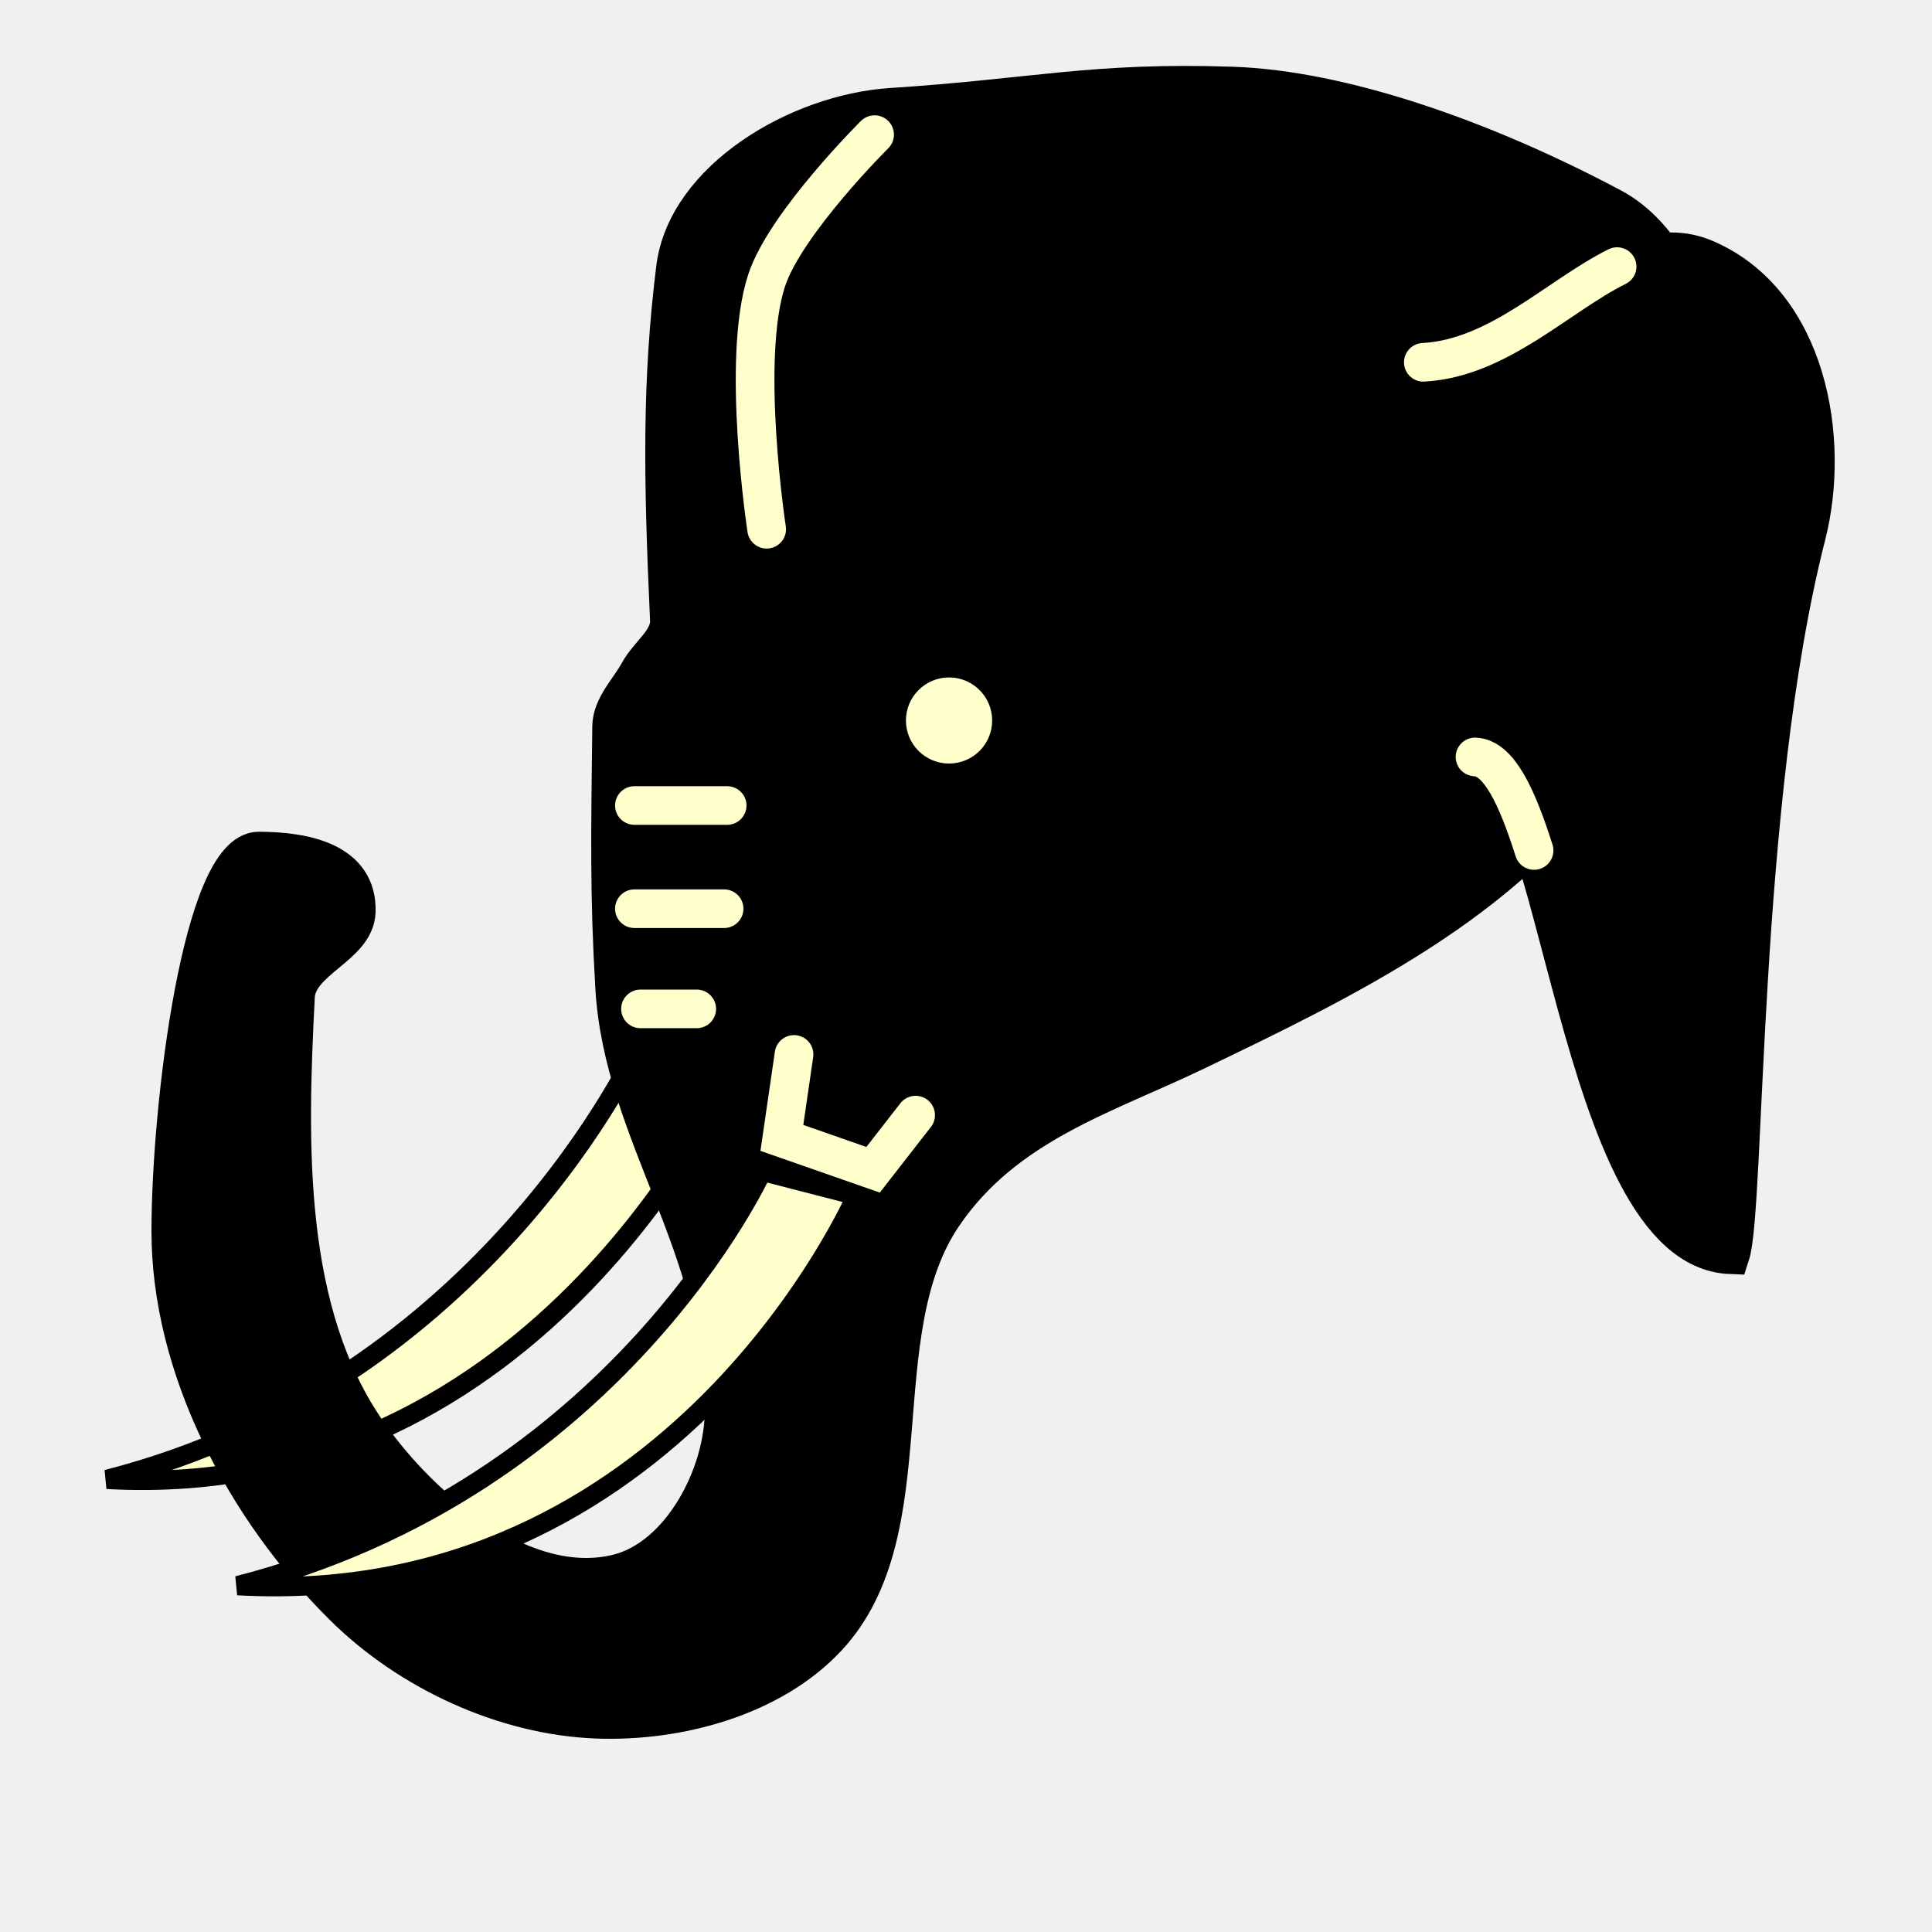
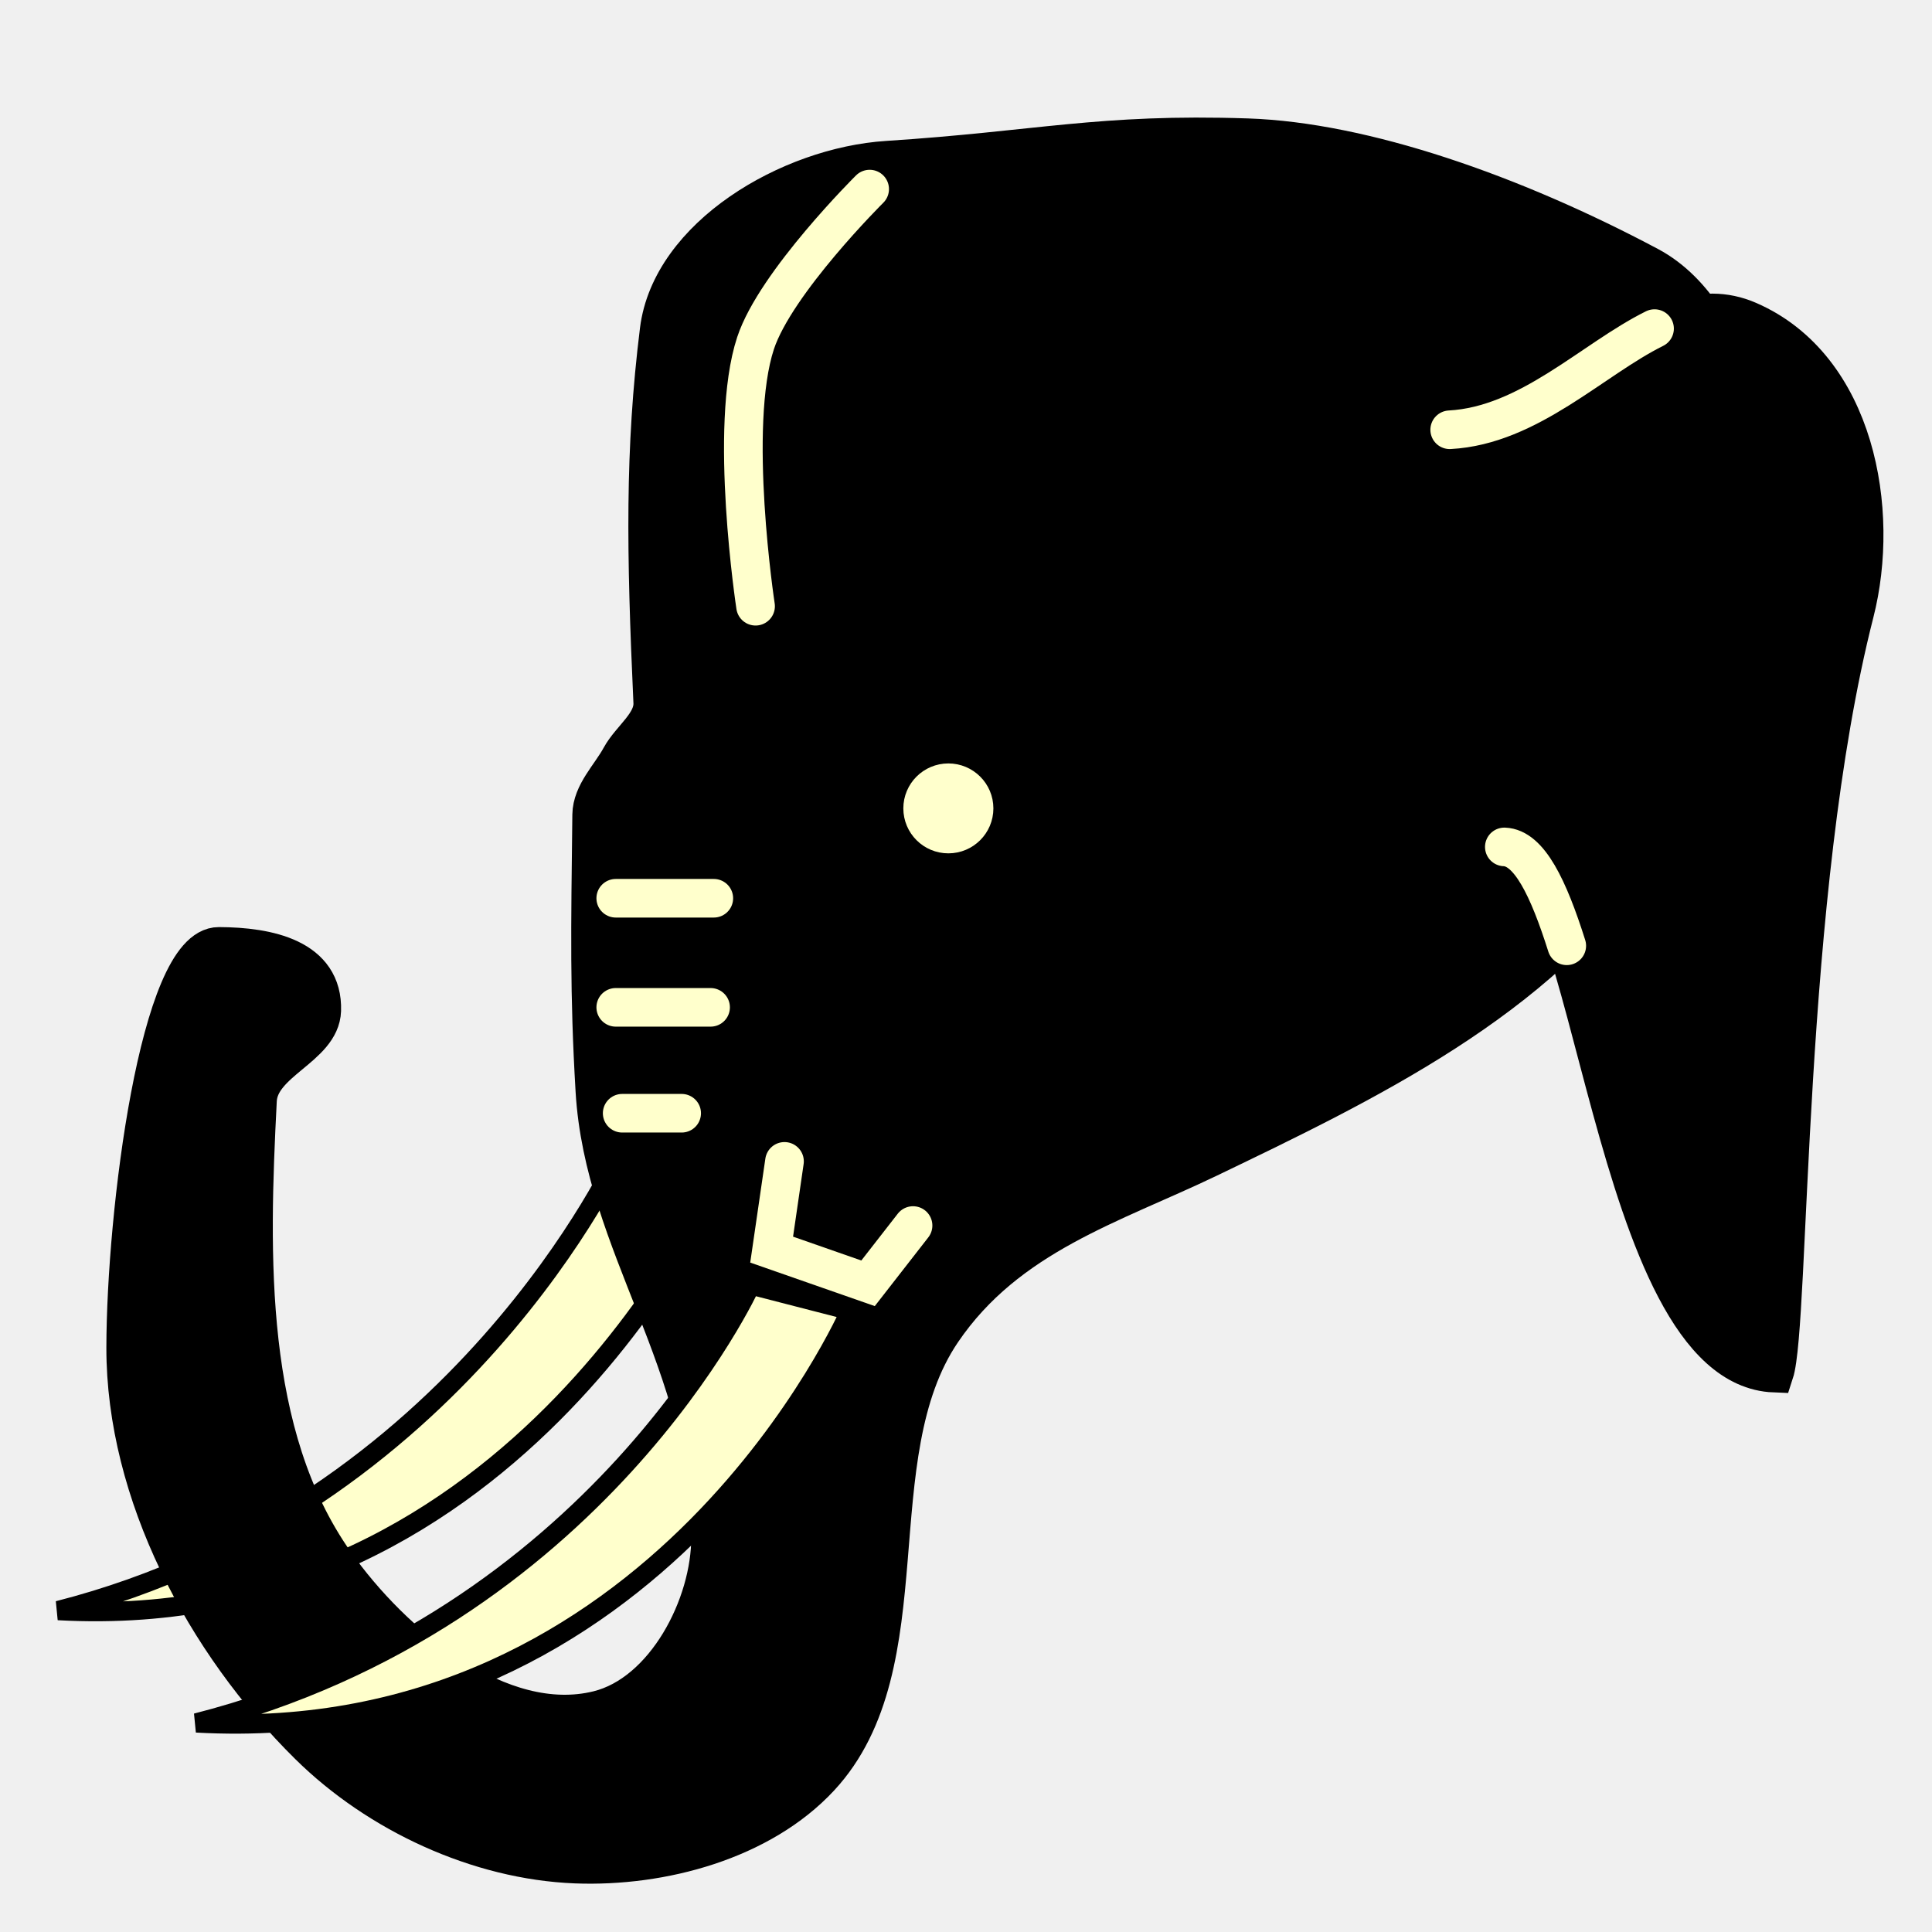
<svg xmlns="http://www.w3.org/2000/svg" width="100" height="100" id="svg2833" version="1.0">
  <defs id="defs2835">
    </defs>
  <g id="layer1" transform="translate(-67.5829,-53.16565)">
-     <g transform="matrix(1.280687,0,0,1.278762,-363.2375,392.2935)" style="display:inline" id="g1094">
-       <path id="path1058" d="m 362.223,-222.89 c 0,0 -6.144,13.639 -21.502,17.57 17.693,0.983 25.311,-16.588 25.311,-16.588 z" style="color:#000000;fill:#ffffcc;fill-opacity:1;fill-rule:nonzero;stroke:#000000;stroke-width:0.781;stroke-linecap:round;stroke-linejoin:miter;stroke-miterlimit:4;stroke-opacity:1;stroke-dasharray:none;marker:none;visibility:visible;display:inline;overflow:visible;enable-background:accumulate" />
-       <path style="color:#000000;fill:#000000;fill-opacity:1;stroke:#000000;stroke-width:1.563;stroke-linecap:round;stroke-linejoin:miter;stroke-miterlimit:4;stroke-opacity:1;stroke-dasharray:none;marker:none;visibility:visible;display:inline;overflow:visible;enable-background:accumulate" d="m 401.05,-234.317 c -3.684,5.589 -10.378,8.8 -16.342,11.673 -3.685,1.775 -7.694,2.941 -10.198,6.635 -3.251,4.797 -0.654,12.753 -4.669,17.079 -2.247,2.421 -6.037,3.446 -9.338,3.318 -3.719,-0.145 -7.551,-1.93 -10.198,-4.546 -3.975,-3.93 -7.012,-9.646 -7.004,-15.236 0.008,-5.152 1.285,-15.369 3.563,-15.359 1.897,0.008 4,0.45 3.932,2.457 -0.048,1.409 -2.381,1.946 -2.457,3.44 -0.307,5.965 -0.488,12.801 2.949,17.693 2.213,3.151 6.337,6.576 10.075,5.652 2.559,-0.632 4.317,-3.999 4.3,-6.635 -0.041,-6.665 -4.078,-11.208 -4.423,-17.079 -0.22,-3.737 -0.175,-6.151 -0.123,-10.567 0.01,-0.824 0.712,-1.487 1.106,-2.212 0.386,-0.71 1.265,-1.282 1.229,-2.089 -0.264,-5.786 -0.323,-9.655 0.246,-14.253 0.446,-3.601 4.983,-6.271 8.724,-6.512 5.789,-0.374 8.13,-1.048 13.762,-0.86 4.439,0.148 10.141,2.134 15.359,4.915 1.774,0.946 2.95,3.061 3.318,5.038 1.087,5.853 -0.533,12.477 -3.809,17.448 z" id="path1060" />
-       <path style="color:#000000;fill:#ffffcc;fill-opacity:1;fill-rule:nonzero;stroke:#000000;stroke-width:0.781;stroke-linecap:round;stroke-linejoin:miter;stroke-miterlimit:4;stroke-opacity:1;stroke-dasharray:none;marker:none;visibility:visible;display:inline;overflow:visible;enable-background:accumulate" d="m 367.199,-217.79 c 0,0 -5.836,12.84 -21.195,16.772 17.693,0.983 25.004,-15.789 25.004,-15.789 z" id="path1062" />
-       <path style="color:#000000;fill:none;stroke:#ffffcc;stroke-width:1.563;stroke-linecap:round;stroke-linejoin:miter;stroke-miterlimit:4;stroke-opacity:1;stroke-dasharray:none;marker:none;visibility:visible;display:inline;overflow:visible;enable-background:accumulate" d="m 368.489,-222.521 -0.491,3.379 3.686,1.29 1.72,-2.212" id="path1064" />
-       <path style="color:#000000;fill:#ffffff;fill-opacity:1;stroke:#ffffcc;stroke-width:1.563;stroke-linecap:round;stroke-linejoin:miter;stroke-miterlimit:4;stroke-opacity:1;stroke-dasharray:none;marker:none;visibility:visible;display:inline;overflow:visible;enable-background:accumulate" d="m 362.284,-224.364 2.273,0" id="path1066" />
-       <path style="color:#000000;fill:#ffffff;fill-opacity:1;stroke:#ffffcc;stroke-width:1.563;stroke-linecap:round;stroke-linejoin:miter;stroke-miterlimit:4;stroke-opacity:1;stroke-dasharray:none;marker:none;visibility:visible;display:inline;overflow:visible;enable-background:accumulate" d="m 362.038,-228.419 3.625,0" id="path1068" />
-       <path style="color:#000000;fill:#ffffff;fill-opacity:1;stroke:#ffffcc;stroke-width:1.563;stroke-linecap:round;stroke-linejoin:miter;stroke-miterlimit:4;stroke-opacity:1;stroke-dasharray:none;marker:none;visibility:visible;display:inline;overflow:visible;enable-background:accumulate" d="m 362.038,-232.596 3.748,0" id="path1070" />
-       <path style="color:#000000;fill:none;stroke:#ffffcc;stroke-width:1.563;stroke-linecap:round;stroke-linejoin:miter;stroke-miterlimit:4;stroke-opacity:1;stroke-dasharray:none;marker:none;visibility:visible;display:inline;overflow:visible;enable-background:accumulate" d="m 367.383,-243.778 c 0,0 -1.051,-6.886 0,-10.075 0.765,-2.322 4.362,-5.898 4.362,-5.898" id="path1072" />
-       <path transform="translate(-127.7855,0)" style="color:#000000;fill:#ffffcc;fill-opacity:1;stroke:#ffffcc;stroke-width:0.781;stroke-linecap:round;stroke-linejoin:miter;stroke-miterlimit:4;stroke-opacity:1;stroke-dasharray:none;marker:none;visibility:visible;display:inline;overflow:visible;enable-background:accumulate" id="path1074" d="m 503.892,-236.037 c 0,0.746 -0.605,1.352 -1.352,1.352 -0.746,0 -1.352,-0.605 -1.352,-1.352 0,-0.746 0.605,-1.352 1.352,-1.352 0.746,0 1.352,0.605 1.352,1.352 z" />
-       <path style="color:#000000;fill:#000000;fill-opacity:1;stroke:#000000;stroke-width:1.563;stroke-linecap:round;stroke-linejoin:miter;stroke-miterlimit:4;stroke-opacity:1;stroke-dasharray:none;marker:none;visibility:visible;display:inline;overflow:visible;enable-background:accumulate" d="m 393.923,-250.535 c 4.546,-0.246 7.71,-5.8 11.427,-4.178 4.095,1.788 5.05,7.281 4.055,11.181 -2.744,10.758 -2.45,27.222 -3.072,29.12 -6.266,-0.246 -6.881,-20.028 -10.321,-20.151" id="path1076" />
-       <path id="path1092" d="m 393.923,-250.535 c 3.034,-0.164 5.453,-2.693 7.831,-3.874" style="color:#000000;fill:none;stroke:#ffffcc;stroke-width:1.563;stroke-linecap:round;stroke-linejoin:miter;stroke-miterlimit:4;stroke-opacity:1;stroke-dasharray:none;marker:none;visibility:visible;display:inline;overflow:visible;enable-background:accumulate" />
-       <path id="path1088" d="m 398.398,-230.776 c -0.699,-2.213 -1.434,-3.752 -2.386,-3.786" style="color:#000000;fill:none;stroke:#ffffcc;stroke-width:1.563;stroke-linecap:round;stroke-linejoin:miter;stroke-miterlimit:4;stroke-opacity:1;stroke-dasharray:none;marker:none;visibility:visible;display:inline;overflow:visible;enable-background:accumulate" />
+     <g transform="matrix(1.353768,0,0,1.351733,-390.6607,414.0668)" style="display:inline" id="g1094">
+       <path id="path1058" d="m 362.223,-222.89 c 0,0 -6.144,13.639 -21.502,17.57 17.693,0.983 25.311,-16.588 25.311,-16.588 z" style="color:#000000;fill:#ffffcc;fill-opacity:1;fill-rule:nonzero;stroke:#000000;stroke-width:0.739;stroke-linecap:round;stroke-linejoin:miter;stroke-miterlimit:4;stroke-opacity:1;stroke-dasharray:none;marker:none;visibility:visible;display:inline;overflow:visible;enable-background:accumulate" />
+       <path style="color:#000000;fill:#000000;fill-opacity:1;stroke:#000000;stroke-width:1.478;stroke-linecap:round;stroke-linejoin:miter;stroke-miterlimit:4;stroke-opacity:1;stroke-dasharray:none;marker:none;visibility:visible;display:inline;overflow:visible;enable-background:accumulate" d="m 401.05,-234.317 c -3.684,5.589 -10.378,8.8 -16.342,11.673 -3.685,1.775 -7.694,2.941 -10.198,6.635 -3.251,4.797 -0.654,12.753 -4.669,17.079 -2.247,2.421 -6.037,3.446 -9.338,3.318 -3.719,-0.145 -7.551,-1.93 -10.198,-4.546 -3.975,-3.93 -7.012,-9.646 -7.004,-15.236 0.008,-5.152 1.285,-15.369 3.563,-15.359 1.897,0.008 4,0.45 3.932,2.457 -0.048,1.409 -2.381,1.946 -2.457,3.44 -0.307,5.965 -0.488,12.801 2.949,17.693 2.213,3.151 6.337,6.576 10.075,5.652 2.559,-0.632 4.317,-3.999 4.3,-6.635 -0.041,-6.665 -4.078,-11.208 -4.423,-17.079 -0.22,-3.737 -0.175,-6.151 -0.123,-10.567 0.01,-0.824 0.712,-1.487 1.106,-2.212 0.386,-0.71 1.265,-1.282 1.229,-2.089 -0.264,-5.786 -0.323,-9.655 0.246,-14.253 0.446,-3.601 4.983,-6.271 8.724,-6.512 5.789,-0.374 8.13,-1.048 13.762,-0.86 4.439,0.148 10.141,2.134 15.359,4.915 1.774,0.946 2.95,3.061 3.318,5.038 1.087,5.853 -0.533,12.477 -3.809,17.448 z" id="path1060" />
+       <path style="color:#000000;fill:#ffffcc;fill-opacity:1;fill-rule:nonzero;stroke:#000000;stroke-width:0.739;stroke-linecap:round;stroke-linejoin:miter;stroke-miterlimit:4;stroke-opacity:1;stroke-dasharray:none;marker:none;visibility:visible;display:inline;overflow:visible;enable-background:accumulate" d="m 367.199,-217.79 c 0,0 -5.836,12.84 -21.195,16.772 17.693,0.983 25.004,-15.789 25.004,-15.789 z" id="path1062" />
+       <path style="color:#000000;fill:none;stroke:#ffffcc;stroke-width:1.478;stroke-linecap:round;stroke-linejoin:miter;stroke-miterlimit:4;stroke-opacity:1;stroke-dasharray:none;marker:none;visibility:visible;display:inline;overflow:visible;enable-background:accumulate" d="m 368.489,-222.521 -0.491,3.379 3.686,1.29 1.72,-2.212" id="path1064" />
+       <path style="color:#000000;fill:#ffffff;fill-opacity:1;stroke:#ffffcc;stroke-width:1.478;stroke-linecap:round;stroke-linejoin:miter;stroke-miterlimit:4;stroke-opacity:1;stroke-dasharray:none;marker:none;visibility:visible;display:inline;overflow:visible;enable-background:accumulate" d="m 362.284,-224.364 2.273,0" id="path1066" />
+       <path style="color:#000000;fill:#ffffff;fill-opacity:1;stroke:#ffffcc;stroke-width:1.478;stroke-linecap:round;stroke-linejoin:miter;stroke-miterlimit:4;stroke-opacity:1;stroke-dasharray:none;marker:none;visibility:visible;display:inline;overflow:visible;enable-background:accumulate" d="m 362.038,-228.419 3.625,0" id="path1068" />
+       <path style="color:#000000;fill:#ffffff;fill-opacity:1;stroke:#ffffcc;stroke-width:1.478;stroke-linecap:round;stroke-linejoin:miter;stroke-miterlimit:4;stroke-opacity:1;stroke-dasharray:none;marker:none;visibility:visible;display:inline;overflow:visible;enable-background:accumulate" d="m 362.038,-232.596 3.748,0" id="path1070" />
+       <path style="color:#000000;fill:none;stroke:#ffffcc;stroke-width:1.478;stroke-linecap:round;stroke-linejoin:miter;stroke-miterlimit:4;stroke-opacity:1;stroke-dasharray:none;marker:none;visibility:visible;display:inline;overflow:visible;enable-background:accumulate" d="m 367.383,-243.778 c 0,0 -1.051,-6.886 0,-10.075 0.765,-2.322 4.362,-5.898 4.362,-5.898" id="path1072" />
+       <path transform="translate(-127.7855,0)" style="color:#000000;fill:#ffffcc;fill-opacity:1;stroke:#ffffcc;stroke-width:0.739;stroke-linecap:round;stroke-linejoin:miter;stroke-miterlimit:4;stroke-opacity:1;stroke-dasharray:none;marker:none;visibility:visible;display:inline;overflow:visible;enable-background:accumulate" id="path1074" d="m 503.892,-236.037 c 0,0.746 -0.605,1.352 -1.352,1.352 -0.746,0 -1.352,-0.605 -1.352,-1.352 0,-0.746 0.605,-1.352 1.352,-1.352 0.746,0 1.352,0.605 1.352,1.352 z" />
+       <path style="color:#000000;fill:#000000;fill-opacity:1;stroke:#000000;stroke-width:1.478;stroke-linecap:round;stroke-linejoin:miter;stroke-miterlimit:4;stroke-opacity:1;stroke-dasharray:none;marker:none;visibility:visible;display:inline;overflow:visible;enable-background:accumulate" d="m 393.923,-250.535 c 4.546,-0.246 7.71,-5.8 11.427,-4.178 4.095,1.788 5.05,7.281 4.055,11.181 -2.744,10.758 -2.45,27.222 -3.072,29.12 -6.266,-0.246 -6.881,-20.028 -10.321,-20.151" id="path1076" />
+       <path id="path1092" d="m 393.923,-250.535 c 3.034,-0.164 5.453,-2.693 7.831,-3.874" style="color:#000000;fill:none;stroke:#ffffcc;stroke-width:1.478;stroke-linecap:round;stroke-linejoin:miter;stroke-miterlimit:4;stroke-opacity:1;stroke-dasharray:none;marker:none;visibility:visible;display:inline;overflow:visible;enable-background:accumulate" />
+       <path id="path1088" d="m 398.398,-230.776 c -0.699,-2.213 -1.434,-3.752 -2.386,-3.786" style="color:#000000;fill:none;stroke:#ffffcc;stroke-width:1.478;stroke-linecap:round;stroke-linejoin:miter;stroke-miterlimit:4;stroke-opacity:1;stroke-dasharray:none;marker:none;visibility:visible;display:inline;overflow:visible;enable-background:accumulate" />
    </g>
  </g>
</svg>
